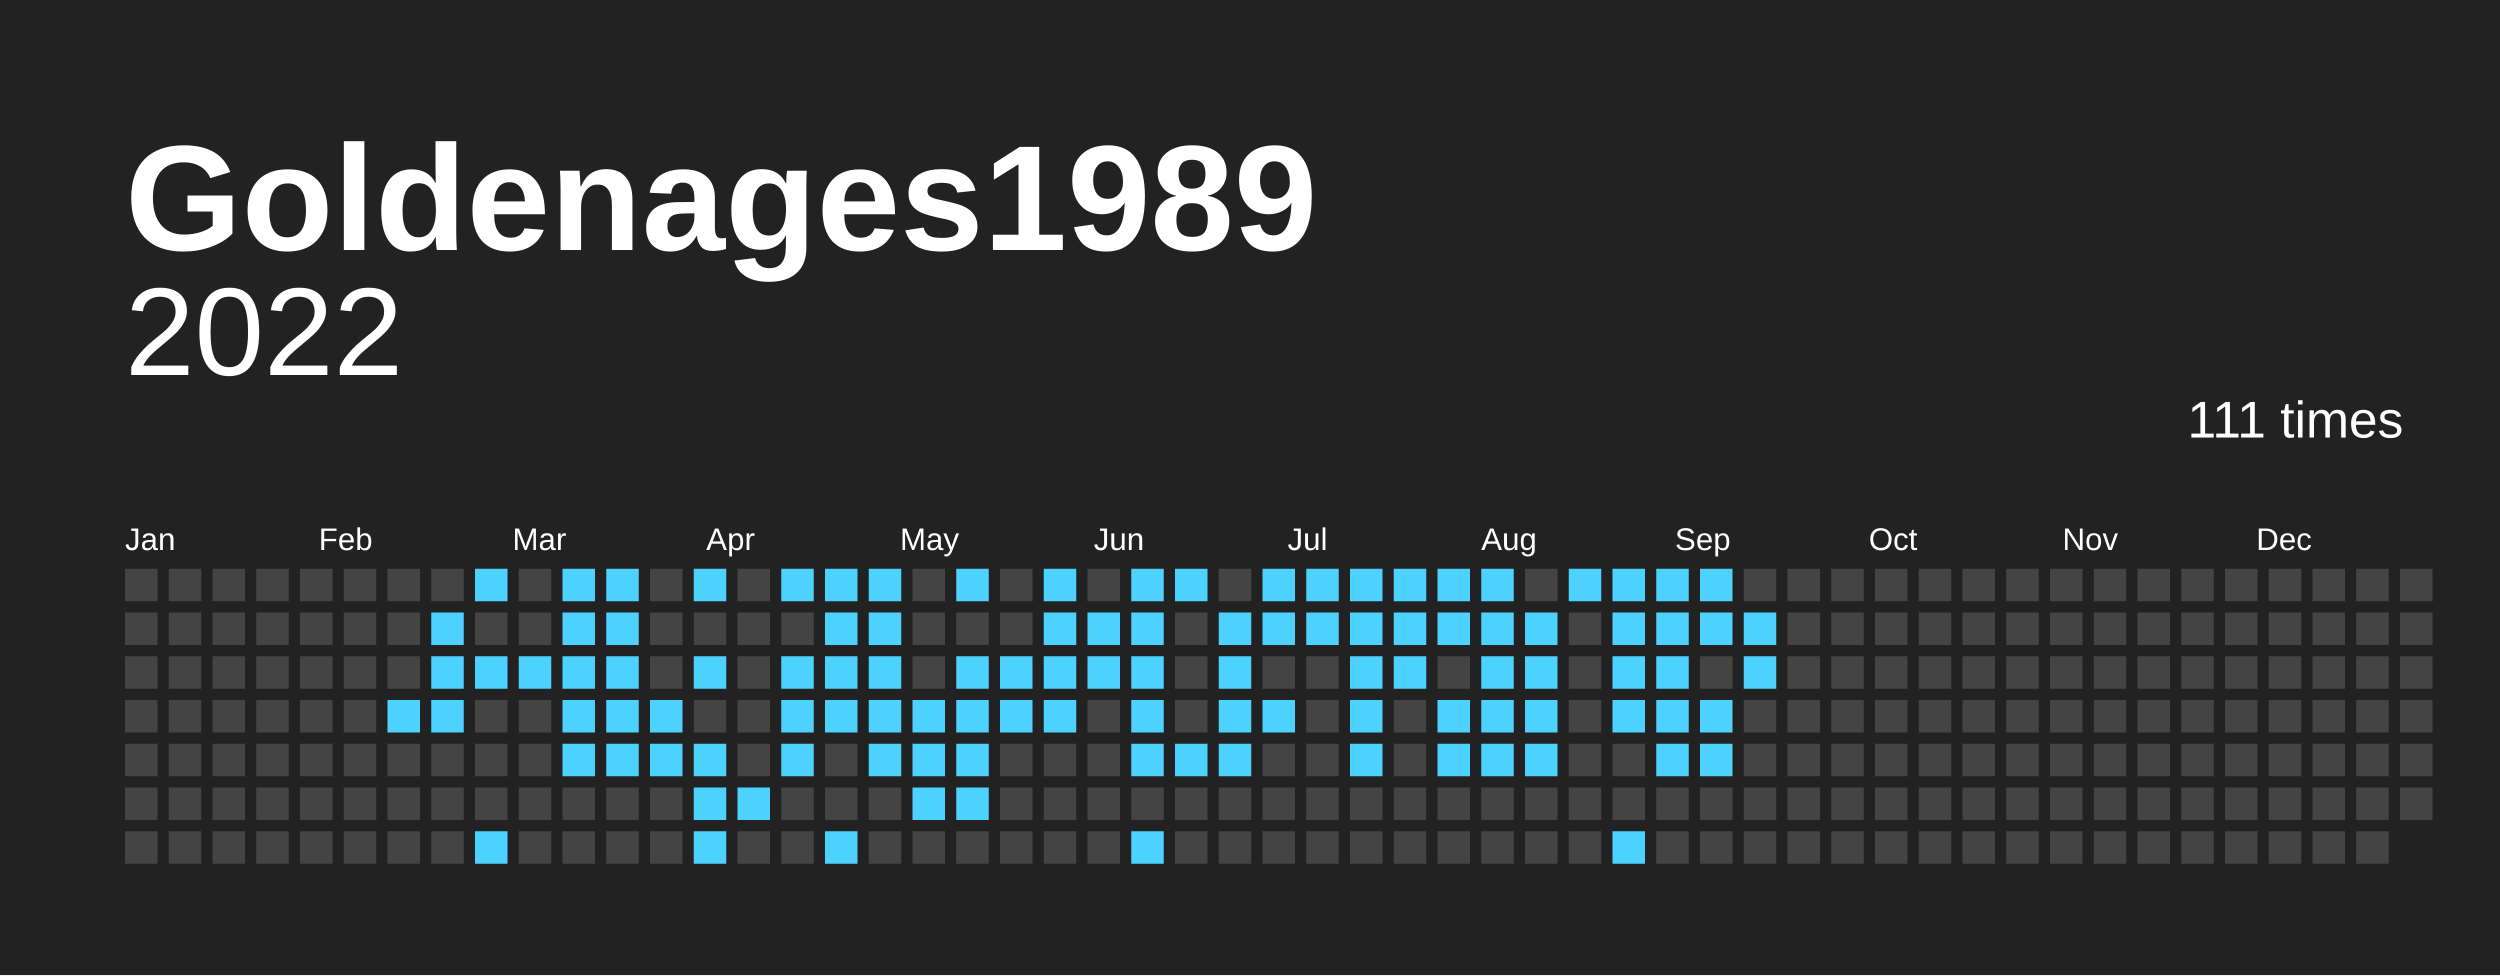
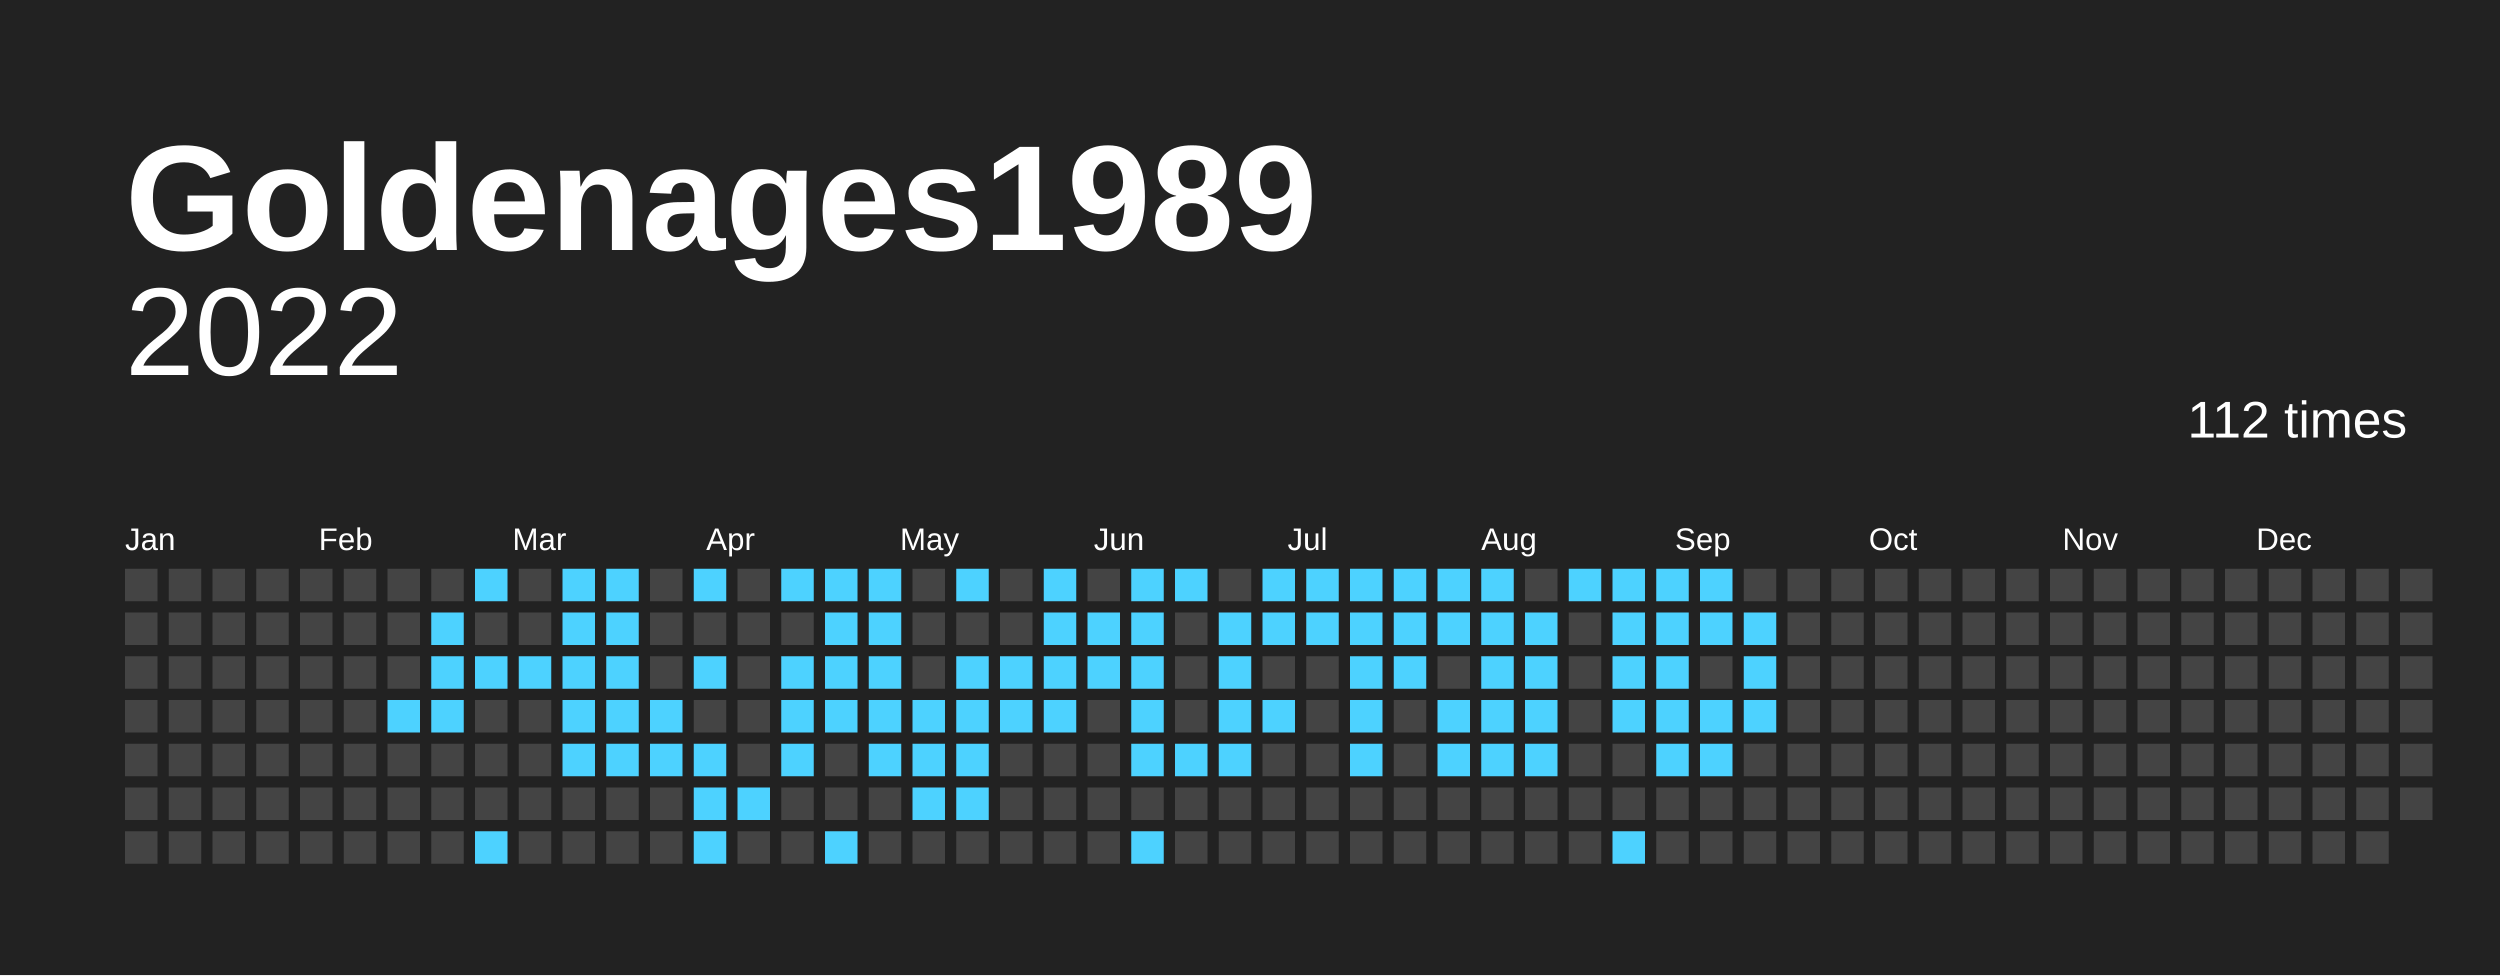
<svg xmlns="http://www.w3.org/2000/svg" baseProfile="full" height="78mm" version="1.1" viewBox="0,0,200,78" width="200mm">
  <defs />
  <rect fill="#222222" height="78" width="200" x="0" y="0" />
  <text fill="#FFFFFF" style="font-size:12px; font-family:Arial; font-weight:bold;" x="10" y="20">Goldenages1989</text>
  <text alignment-baseline="hanging" fill="#FFFFFF" style="font-size:10.0px; font-family:Arial;" x="10" y="30">2022</text>
-   <text alignment-baseline="hanging" fill="#FFFFFF" style="font-size:4.125px; font-family:Arial;" x="175" y="35">111 times</text>
+   <text alignment-baseline="hanging" fill="#FFFFFF" style="font-size:4.125px; font-family:Arial;" x="175" y="35">112 times</text>
  <text fill="#FFFFFF" style="font-size:2.5px; font-family:Arial" x="10.0" y="44">Jan</text>
  <text fill="#FFFFFF" style="font-size:2.5px; font-family:Arial" x="25.5" y="44">Feb</text>
  <text fill="#FFFFFF" style="font-size:2.5px; font-family:Arial" x="41.0" y="44">Mar</text>
  <text fill="#FFFFFF" style="font-size:2.5px; font-family:Arial" x="56.5" y="44">Apr</text>
  <text fill="#FFFFFF" style="font-size:2.5px; font-family:Arial" x="72.0" y="44">May</text>
  <text fill="#FFFFFF" style="font-size:2.5px; font-family:Arial" x="87.5" y="44">Jun</text>
  <text fill="#FFFFFF" style="font-size:2.5px; font-family:Arial" x="103.0" y="44">Jul</text>
  <text fill="#FFFFFF" style="font-size:2.5px; font-family:Arial" x="118.5" y="44">Aug</text>
  <text fill="#FFFFFF" style="font-size:2.5px; font-family:Arial" x="134.0" y="44">Sep</text>
  <text fill="#FFFFFF" style="font-size:2.5px; font-family:Arial" x="149.5" y="44">Oct</text>
  <text fill="#FFFFFF" style="font-size:2.5px; font-family:Arial" x="165.0" y="44">Nov</text>
  <text fill="#FFFFFF" style="font-size:2.5px; font-family:Arial" x="180.5" y="44">Dec</text>
  <rect fill="#444444" height="2.6" width="2.6" x="10.0" y="45.5" />
  <rect fill="#444444" height="2.6" width="2.6" x="10.0" y="49.0" />
  <rect fill="#444444" height="2.6" width="2.6" x="10.0" y="52.5" />
  <rect fill="#444444" height="2.6" width="2.6" x="10.0" y="56.0" />
  <rect fill="#444444" height="2.6" width="2.6" x="10.0" y="59.5" />
  <rect fill="#444444" height="2.6" width="2.6" x="10.0" y="63.0" />
  <rect fill="#444444" height="2.6" width="2.6" x="10.0" y="66.5" />
  <rect fill="#444444" height="2.6" width="2.6" x="13.5" y="45.5" />
  <rect fill="#444444" height="2.6" width="2.6" x="13.5" y="49.0" />
  <rect fill="#444444" height="2.6" width="2.6" x="13.5" y="52.5" />
  <rect fill="#444444" height="2.6" width="2.6" x="13.5" y="56.0" />
  <rect fill="#444444" height="2.6" width="2.6" x="13.5" y="59.5" />
  <rect fill="#444444" height="2.6" width="2.6" x="13.5" y="63.0" />
  <rect fill="#444444" height="2.6" width="2.6" x="13.5" y="66.5" />
  <rect fill="#444444" height="2.6" width="2.6" x="17.0" y="45.5" />
  <rect fill="#444444" height="2.6" width="2.6" x="17.0" y="49.0" />
  <rect fill="#444444" height="2.6" width="2.6" x="17.0" y="52.5" />
  <rect fill="#444444" height="2.6" width="2.6" x="17.0" y="56.0" />
  <rect fill="#444444" height="2.6" width="2.6" x="17.0" y="59.5" />
  <rect fill="#444444" height="2.6" width="2.6" x="17.0" y="63.0" />
  <rect fill="#444444" height="2.6" width="2.6" x="17.0" y="66.5" />
  <rect fill="#444444" height="2.6" width="2.6" x="20.5" y="45.5" />
  <rect fill="#444444" height="2.6" width="2.6" x="20.5" y="49.0" />
  <rect fill="#444444" height="2.6" width="2.6" x="20.5" y="52.5" />
  <rect fill="#444444" height="2.6" width="2.6" x="20.5" y="56.0" />
  <rect fill="#444444" height="2.6" width="2.6" x="20.5" y="59.5" />
  <rect fill="#444444" height="2.6" width="2.6" x="20.5" y="63.0" />
  <rect fill="#444444" height="2.6" width="2.6" x="20.5" y="66.5" />
  <rect fill="#444444" height="2.6" width="2.6" x="24.0" y="45.5" />
  <rect fill="#444444" height="2.6" width="2.6" x="24.0" y="49.0" />
  <rect fill="#444444" height="2.6" width="2.6" x="24.0" y="52.5" />
  <rect fill="#444444" height="2.6" width="2.6" x="24.0" y="56.0" />
  <rect fill="#444444" height="2.6" width="2.6" x="24.0" y="59.5" />
  <rect fill="#444444" height="2.6" width="2.6" x="24.0" y="63.0" />
  <rect fill="#444444" height="2.6" width="2.6" x="24.0" y="66.5" />
  <rect fill="#444444" height="2.6" width="2.6" x="27.5" y="45.5" />
  <rect fill="#444444" height="2.6" width="2.6" x="27.5" y="49.0" />
  <rect fill="#444444" height="2.6" width="2.6" x="27.5" y="52.5" />
  <rect fill="#444444" height="2.6" width="2.6" x="27.5" y="56.0" />
  <rect fill="#444444" height="2.6" width="2.6" x="27.5" y="59.5" />
  <rect fill="#444444" height="2.6" width="2.6" x="27.5" y="63.0" />
  <rect fill="#444444" height="2.6" width="2.6" x="27.5" y="66.5" />
  <rect fill="#444444" height="2.6" width="2.6" x="31.0" y="45.5" />
  <rect fill="#444444" height="2.6" width="2.6" x="31.0" y="49.0" />
  <rect fill="#444444" height="2.6" width="2.6" x="31.0" y="52.5" />
  <rect fill="#4DD2FF" height="2.6" width="2.6" x="31.0" y="56.0" />
  <rect fill="#444444" height="2.6" width="2.6" x="31.0" y="59.5" />
  <rect fill="#444444" height="2.6" width="2.6" x="31.0" y="63.0" />
  <rect fill="#444444" height="2.6" width="2.6" x="31.0" y="66.5" />
  <rect fill="#444444" height="2.6" width="2.6" x="34.5" y="45.5" />
  <rect fill="#4DD2FF" height="2.6" width="2.6" x="34.5" y="49.0" />
  <rect fill="#4DD2FF" height="2.6" width="2.6" x="34.5" y="52.5" />
  <rect fill="#4DD2FF" height="2.6" width="2.6" x="34.5" y="56.0" />
  <rect fill="#444444" height="2.6" width="2.6" x="34.5" y="59.5" />
  <rect fill="#444444" height="2.6" width="2.6" x="34.5" y="63.0" />
  <rect fill="#444444" height="2.6" width="2.6" x="34.5" y="66.5" />
  <rect fill="#4DD2FF" height="2.6" width="2.6" x="38.0" y="45.5" />
  <rect fill="#444444" height="2.6" width="2.6" x="38.0" y="49.0" />
  <rect fill="#4DD2FF" height="2.6" width="2.6" x="38.0" y="52.5" />
  <rect fill="#444444" height="2.6" width="2.6" x="38.0" y="56.0" />
  <rect fill="#444444" height="2.6" width="2.6" x="38.0" y="59.5" />
  <rect fill="#444444" height="2.6" width="2.6" x="38.0" y="63.0" />
  <rect fill="#4DD2FF" height="2.6" width="2.6" x="38.0" y="66.5" />
  <rect fill="#444444" height="2.6" width="2.6" x="41.5" y="45.5" />
  <rect fill="#444444" height="2.6" width="2.6" x="41.5" y="49.0" />
  <rect fill="#4DD2FF" height="2.6" width="2.6" x="41.5" y="52.5" />
  <rect fill="#444444" height="2.6" width="2.6" x="41.5" y="56.0" />
  <rect fill="#444444" height="2.6" width="2.6" x="41.5" y="59.5" />
  <rect fill="#444444" height="2.6" width="2.6" x="41.5" y="63.0" />
  <rect fill="#444444" height="2.6" width="2.6" x="41.5" y="66.5" />
  <rect fill="#4DD2FF" height="2.6" width="2.6" x="45.0" y="45.5" />
  <rect fill="#4DD2FF" height="2.6" width="2.6" x="45.0" y="49.0" />
  <rect fill="#4DD2FF" height="2.6" width="2.6" x="45.0" y="52.5" />
  <rect fill="#4DD2FF" height="2.6" width="2.6" x="45.0" y="56.0" />
  <rect fill="#4DD2FF" height="2.6" width="2.6" x="45.0" y="59.5" />
  <rect fill="#444444" height="2.6" width="2.6" x="45.0" y="63.0" />
  <rect fill="#444444" height="2.6" width="2.6" x="45.0" y="66.5" />
  <rect fill="#4DD2FF" height="2.6" width="2.6" x="48.5" y="45.5" />
  <rect fill="#4DD2FF" height="2.6" width="2.6" x="48.5" y="49.0" />
  <rect fill="#4DD2FF" height="2.6" width="2.6" x="48.5" y="52.5" />
  <rect fill="#4DD2FF" height="2.6" width="2.6" x="48.5" y="56.0" />
  <rect fill="#4DD2FF" height="2.6" width="2.6" x="48.5" y="59.5" />
  <rect fill="#444444" height="2.6" width="2.6" x="48.5" y="63.0" />
  <rect fill="#444444" height="2.6" width="2.6" x="48.5" y="66.5" />
  <rect fill="#444444" height="2.6" width="2.6" x="52.0" y="45.5" />
  <rect fill="#444444" height="2.6" width="2.6" x="52.0" y="49.0" />
  <rect fill="#444444" height="2.6" width="2.6" x="52.0" y="52.5" />
  <rect fill="#4DD2FF" height="2.6" width="2.6" x="52.0" y="56.0" />
  <rect fill="#4DD2FF" height="2.6" width="2.6" x="52.0" y="59.5" />
  <rect fill="#444444" height="2.6" width="2.6" x="52.0" y="63.0" />
  <rect fill="#444444" height="2.6" width="2.6" x="52.0" y="66.5" />
  <rect fill="#4DD2FF" height="2.6" width="2.6" x="55.5" y="45.5" />
  <rect fill="#444444" height="2.6" width="2.6" x="55.5" y="49.0" />
  <rect fill="#4DD2FF" height="2.6" width="2.6" x="55.5" y="52.5" />
  <rect fill="#444444" height="2.6" width="2.6" x="55.5" y="56.0" />
  <rect fill="#4DD2FF" height="2.6" width="2.6" x="55.5" y="59.5" />
  <rect fill="#4DD2FF" height="2.6" width="2.6" x="55.5" y="63.0" />
  <rect fill="#4DD2FF" height="2.6" width="2.6" x="55.5" y="66.5" />
  <rect fill="#444444" height="2.6" width="2.6" x="59.0" y="45.5" />
  <rect fill="#444444" height="2.6" width="2.6" x="59.0" y="49.0" />
  <rect fill="#444444" height="2.6" width="2.6" x="59.0" y="52.5" />
  <rect fill="#444444" height="2.6" width="2.6" x="59.0" y="56.0" />
  <rect fill="#444444" height="2.6" width="2.6" x="59.0" y="59.5" />
  <rect fill="#4DD2FF" height="2.6" width="2.6" x="59.0" y="63.0" />
  <rect fill="#444444" height="2.6" width="2.6" x="59.0" y="66.5" />
  <rect fill="#4DD2FF" height="2.6" width="2.6" x="62.5" y="45.5" />
  <rect fill="#444444" height="2.6" width="2.6" x="62.5" y="49.0" />
  <rect fill="#4DD2FF" height="2.6" width="2.6" x="62.5" y="52.5" />
  <rect fill="#4DD2FF" height="2.6" width="2.6" x="62.5" y="56.0" />
  <rect fill="#4DD2FF" height="2.6" width="2.6" x="62.5" y="59.5" />
  <rect fill="#444444" height="2.6" width="2.6" x="62.5" y="63.0" />
  <rect fill="#444444" height="2.6" width="2.6" x="62.5" y="66.5" />
  <rect fill="#4DD2FF" height="2.6" width="2.6" x="66.0" y="45.5" />
  <rect fill="#4DD2FF" height="2.6" width="2.6" x="66.0" y="49.0" />
  <rect fill="#4DD2FF" height="2.6" width="2.6" x="66.0" y="52.5" />
  <rect fill="#4DD2FF" height="2.6" width="2.6" x="66.0" y="56.0" />
  <rect fill="#444444" height="2.6" width="2.6" x="66.0" y="59.5" />
  <rect fill="#444444" height="2.6" width="2.6" x="66.0" y="63.0" />
  <rect fill="#4DD2FF" height="2.6" width="2.6" x="66.0" y="66.5" />
  <rect fill="#4DD2FF" height="2.6" width="2.6" x="69.5" y="45.5" />
  <rect fill="#4DD2FF" height="2.6" width="2.6" x="69.5" y="49.0" />
  <rect fill="#4DD2FF" height="2.6" width="2.6" x="69.5" y="52.5" />
  <rect fill="#4DD2FF" height="2.6" width="2.6" x="69.5" y="56.0" />
  <rect fill="#4DD2FF" height="2.6" width="2.6" x="69.5" y="59.5" />
  <rect fill="#444444" height="2.6" width="2.6" x="69.5" y="63.0" />
  <rect fill="#444444" height="2.6" width="2.6" x="69.5" y="66.5" />
  <rect fill="#444444" height="2.6" width="2.6" x="73.0" y="45.5" />
  <rect fill="#444444" height="2.6" width="2.6" x="73.0" y="49.0" />
  <rect fill="#444444" height="2.6" width="2.6" x="73.0" y="52.5" />
  <rect fill="#4DD2FF" height="2.6" width="2.6" x="73.0" y="56.0" />
  <rect fill="#4DD2FF" height="2.6" width="2.6" x="73.0" y="59.5" />
  <rect fill="#4DD2FF" height="2.6" width="2.6" x="73.0" y="63.0" />
  <rect fill="#444444" height="2.6" width="2.6" x="73.0" y="66.5" />
  <rect fill="#4DD2FF" height="2.6" width="2.6" x="76.5" y="45.5" />
  <rect fill="#444444" height="2.6" width="2.6" x="76.5" y="49.0" />
  <rect fill="#4DD2FF" height="2.6" width="2.6" x="76.5" y="52.5" />
  <rect fill="#4DD2FF" height="2.6" width="2.6" x="76.5" y="56.0" />
  <rect fill="#4DD2FF" height="2.6" width="2.6" x="76.5" y="59.5" />
  <rect fill="#4DD2FF" height="2.6" width="2.6" x="76.5" y="63.0" />
  <rect fill="#444444" height="2.6" width="2.6" x="76.5" y="66.5" />
  <rect fill="#444444" height="2.6" width="2.6" x="80.0" y="45.5" />
  <rect fill="#444444" height="2.6" width="2.6" x="80.0" y="49.0" />
  <rect fill="#4DD2FF" height="2.6" width="2.6" x="80.0" y="52.5" />
  <rect fill="#4DD2FF" height="2.6" width="2.6" x="80.0" y="56.0" />
  <rect fill="#444444" height="2.6" width="2.6" x="80.0" y="59.5" />
  <rect fill="#444444" height="2.6" width="2.6" x="80.0" y="63.0" />
  <rect fill="#444444" height="2.6" width="2.6" x="80.0" y="66.5" />
  <rect fill="#4DD2FF" height="2.6" width="2.6" x="83.5" y="45.5" />
  <rect fill="#4DD2FF" height="2.6" width="2.6" x="83.5" y="49.0" />
  <rect fill="#4DD2FF" height="2.6" width="2.6" x="83.5" y="52.5" />
  <rect fill="#4DD2FF" height="2.6" width="2.6" x="83.5" y="56.0" />
  <rect fill="#444444" height="2.6" width="2.6" x="83.5" y="59.5" />
  <rect fill="#444444" height="2.6" width="2.6" x="83.5" y="63.0" />
  <rect fill="#444444" height="2.6" width="2.6" x="83.5" y="66.5" />
  <rect fill="#444444" height="2.6" width="2.6" x="87.0" y="45.5" />
  <rect fill="#4DD2FF" height="2.6" width="2.6" x="87.0" y="49.0" />
  <rect fill="#4DD2FF" height="2.6" width="2.6" x="87.0" y="52.5" />
  <rect fill="#444444" height="2.6" width="2.6" x="87.0" y="56.0" />
  <rect fill="#444444" height="2.6" width="2.6" x="87.0" y="59.5" />
  <rect fill="#444444" height="2.6" width="2.6" x="87.0" y="63.0" />
  <rect fill="#444444" height="2.6" width="2.6" x="87.0" y="66.5" />
  <rect fill="#4DD2FF" height="2.6" width="2.6" x="90.5" y="45.5" />
  <rect fill="#4DD2FF" height="2.6" width="2.6" x="90.5" y="49.0" />
  <rect fill="#4DD2FF" height="2.6" width="2.6" x="90.5" y="52.5" />
  <rect fill="#4DD2FF" height="2.6" width="2.6" x="90.5" y="56.0" />
  <rect fill="#4DD2FF" height="2.6" width="2.6" x="90.5" y="59.5" />
  <rect fill="#444444" height="2.6" width="2.6" x="90.5" y="63.0" />
  <rect fill="#4DD2FF" height="2.6" width="2.6" x="90.5" y="66.5" />
  <rect fill="#4DD2FF" height="2.6" width="2.6" x="94.0" y="45.5" />
  <rect fill="#444444" height="2.6" width="2.6" x="94.0" y="49.0" />
  <rect fill="#444444" height="2.6" width="2.6" x="94.0" y="52.5" />
  <rect fill="#444444" height="2.6" width="2.6" x="94.0" y="56.0" />
  <rect fill="#4DD2FF" height="2.6" width="2.6" x="94.0" y="59.5" />
  <rect fill="#444444" height="2.6" width="2.6" x="94.0" y="63.0" />
  <rect fill="#444444" height="2.6" width="2.6" x="94.0" y="66.5" />
  <rect fill="#444444" height="2.6" width="2.6" x="97.5" y="45.5" />
  <rect fill="#4DD2FF" height="2.6" width="2.6" x="97.5" y="49.0" />
  <rect fill="#4DD2FF" height="2.6" width="2.6" x="97.5" y="52.5" />
  <rect fill="#4DD2FF" height="2.6" width="2.6" x="97.5" y="56.0" />
  <rect fill="#4DD2FF" height="2.6" width="2.6" x="97.5" y="59.5" />
  <rect fill="#444444" height="2.6" width="2.6" x="97.5" y="63.0" />
  <rect fill="#444444" height="2.6" width="2.6" x="97.5" y="66.5" />
  <rect fill="#4DD2FF" height="2.6" width="2.6" x="101.0" y="45.5" />
  <rect fill="#4DD2FF" height="2.6" width="2.6" x="101.0" y="49.0" />
  <rect fill="#444444" height="2.6" width="2.6" x="101.0" y="52.5" />
  <rect fill="#4DD2FF" height="2.6" width="2.6" x="101.0" y="56.0" />
  <rect fill="#444444" height="2.6" width="2.6" x="101.0" y="59.5" />
  <rect fill="#444444" height="2.6" width="2.6" x="101.0" y="63.0" />
  <rect fill="#444444" height="2.6" width="2.6" x="101.0" y="66.5" />
  <rect fill="#4DD2FF" height="2.6" width="2.6" x="104.5" y="45.5" />
  <rect fill="#4DD2FF" height="2.6" width="2.6" x="104.5" y="49.0" />
  <rect fill="#444444" height="2.6" width="2.6" x="104.5" y="52.5" />
  <rect fill="#444444" height="2.6" width="2.6" x="104.5" y="56.0" />
  <rect fill="#444444" height="2.6" width="2.6" x="104.5" y="59.5" />
  <rect fill="#444444" height="2.6" width="2.6" x="104.5" y="63.0" />
  <rect fill="#444444" height="2.6" width="2.6" x="104.5" y="66.5" />
  <rect fill="#4DD2FF" height="2.6" width="2.6" x="108.0" y="45.5" />
  <rect fill="#4DD2FF" height="2.6" width="2.6" x="108.0" y="49.0" />
  <rect fill="#4DD2FF" height="2.6" width="2.6" x="108.0" y="52.5" />
  <rect fill="#4DD2FF" height="2.6" width="2.6" x="108.0" y="56.0" />
  <rect fill="#4DD2FF" height="2.6" width="2.6" x="108.0" y="59.5" />
  <rect fill="#444444" height="2.6" width="2.6" x="108.0" y="63.0" />
  <rect fill="#444444" height="2.6" width="2.6" x="108.0" y="66.5" />
  <rect fill="#4DD2FF" height="2.6" width="2.6" x="111.5" y="45.5" />
  <rect fill="#4DD2FF" height="2.6" width="2.6" x="111.5" y="49.0" />
  <rect fill="#4DD2FF" height="2.6" width="2.6" x="111.5" y="52.5" />
  <rect fill="#444444" height="2.6" width="2.6" x="111.5" y="56.0" />
  <rect fill="#444444" height="2.6" width="2.6" x="111.5" y="59.5" />
  <rect fill="#444444" height="2.6" width="2.6" x="111.5" y="63.0" />
  <rect fill="#444444" height="2.6" width="2.6" x="111.5" y="66.5" />
  <rect fill="#4DD2FF" height="2.6" width="2.6" x="115.0" y="45.5" />
  <rect fill="#4DD2FF" height="2.6" width="2.6" x="115.0" y="49.0" />
  <rect fill="#444444" height="2.6" width="2.6" x="115.0" y="52.5" />
  <rect fill="#4DD2FF" height="2.6" width="2.6" x="115.0" y="56.0" />
  <rect fill="#4DD2FF" height="2.6" width="2.6" x="115.0" y="59.5" />
  <rect fill="#444444" height="2.6" width="2.6" x="115.0" y="63.0" />
  <rect fill="#444444" height="2.6" width="2.6" x="115.0" y="66.5" />
  <rect fill="#4DD2FF" height="2.6" width="2.6" x="118.5" y="45.5" />
  <rect fill="#4DD2FF" height="2.6" width="2.6" x="118.5" y="49.0" />
  <rect fill="#4DD2FF" height="2.6" width="2.6" x="118.5" y="52.5" />
  <rect fill="#4DD2FF" height="2.6" width="2.6" x="118.5" y="56.0" />
  <rect fill="#4DD2FF" height="2.6" width="2.6" x="118.5" y="59.5" />
  <rect fill="#444444" height="2.6" width="2.6" x="118.5" y="63.0" />
  <rect fill="#444444" height="2.6" width="2.6" x="118.5" y="66.5" />
  <rect fill="#444444" height="2.6" width="2.6" x="122.0" y="45.5" />
  <rect fill="#4DD2FF" height="2.6" width="2.6" x="122.0" y="49.0" />
  <rect fill="#4DD2FF" height="2.6" width="2.6" x="122.0" y="52.5" />
  <rect fill="#4DD2FF" height="2.6" width="2.6" x="122.0" y="56.0" />
  <rect fill="#4DD2FF" height="2.6" width="2.6" x="122.0" y="59.5" />
  <rect fill="#444444" height="2.6" width="2.6" x="122.0" y="63.0" />
  <rect fill="#444444" height="2.6" width="2.6" x="122.0" y="66.5" />
  <rect fill="#4DD2FF" height="2.6" width="2.6" x="125.5" y="45.5" />
  <rect fill="#444444" height="2.6" width="2.6" x="125.5" y="49.0" />
  <rect fill="#444444" height="2.6" width="2.6" x="125.5" y="52.5" />
  <rect fill="#444444" height="2.6" width="2.6" x="125.5" y="56.0" />
  <rect fill="#444444" height="2.6" width="2.6" x="125.5" y="59.5" />
  <rect fill="#444444" height="2.6" width="2.6" x="125.5" y="63.0" />
  <rect fill="#444444" height="2.6" width="2.6" x="125.5" y="66.5" />
  <rect fill="#4DD2FF" height="2.6" width="2.6" x="129.0" y="45.5" />
  <rect fill="#4DD2FF" height="2.6" width="2.6" x="129.0" y="49.0" />
  <rect fill="#4DD2FF" height="2.6" width="2.6" x="129.0" y="52.5" />
  <rect fill="#4DD2FF" height="2.6" width="2.6" x="129.0" y="56.0" />
  <rect fill="#444444" height="2.6" width="2.6" x="129.0" y="59.5" />
  <rect fill="#444444" height="2.6" width="2.6" x="129.0" y="63.0" />
  <rect fill="#4DD2FF" height="2.6" width="2.6" x="129.0" y="66.5" />
  <rect fill="#4DD2FF" height="2.6" width="2.6" x="132.5" y="45.5" />
  <rect fill="#4DD2FF" height="2.6" width="2.6" x="132.5" y="49.0" />
  <rect fill="#4DD2FF" height="2.6" width="2.6" x="132.5" y="52.5" />
  <rect fill="#4DD2FF" height="2.6" width="2.6" x="132.5" y="56.0" />
  <rect fill="#4DD2FF" height="2.6" width="2.6" x="132.5" y="59.5" />
  <rect fill="#444444" height="2.6" width="2.6" x="132.5" y="63.0" />
  <rect fill="#444444" height="2.6" width="2.6" x="132.5" y="66.5" />
  <rect fill="#4DD2FF" height="2.6" width="2.6" x="136.0" y="45.5" />
  <rect fill="#4DD2FF" height="2.6" width="2.6" x="136.0" y="49.0" />
  <rect fill="#444444" height="2.6" width="2.6" x="136.0" y="52.5" />
  <rect fill="#4DD2FF" height="2.6" width="2.6" x="136.0" y="56.0" />
  <rect fill="#4DD2FF" height="2.6" width="2.6" x="136.0" y="59.5" />
  <rect fill="#444444" height="2.6" width="2.6" x="136.0" y="63.0" />
  <rect fill="#444444" height="2.6" width="2.6" x="136.0" y="66.5" />
  <rect fill="#444444" height="2.6" width="2.6" x="139.5" y="45.5" />
  <rect fill="#4DD2FF" height="2.6" width="2.6" x="139.5" y="49.0" />
  <rect fill="#4DD2FF" height="2.6" width="2.6" x="139.5" y="52.5" />
-   <rect fill="#444444" height="2.6" width="2.6" x="139.5" y="56.0" />
+   <rect fill="#4DD2FF" height="2.6" width="2.6" x="139.5" y="56.0" />
  <rect fill="#444444" height="2.6" width="2.6" x="139.5" y="59.5" />
  <rect fill="#444444" height="2.6" width="2.6" x="139.5" y="63.0" />
  <rect fill="#444444" height="2.6" width="2.6" x="139.5" y="66.5" />
  <rect fill="#444444" height="2.6" width="2.6" x="143.0" y="45.5" />
  <rect fill="#444444" height="2.6" width="2.6" x="143.0" y="49.0" />
  <rect fill="#444444" height="2.6" width="2.6" x="143.0" y="52.5" />
  <rect fill="#444444" height="2.6" width="2.6" x="143.0" y="56.0" />
  <rect fill="#444444" height="2.6" width="2.6" x="143.0" y="59.5" />
  <rect fill="#444444" height="2.6" width="2.6" x="143.0" y="63.0" />
  <rect fill="#444444" height="2.6" width="2.6" x="143.0" y="66.5" />
  <rect fill="#444444" height="2.6" width="2.6" x="146.5" y="45.5" />
  <rect fill="#444444" height="2.6" width="2.6" x="146.5" y="49.0" />
  <rect fill="#444444" height="2.6" width="2.6" x="146.5" y="52.5" />
  <rect fill="#444444" height="2.6" width="2.6" x="146.5" y="56.0" />
  <rect fill="#444444" height="2.6" width="2.6" x="146.5" y="59.5" />
  <rect fill="#444444" height="2.6" width="2.6" x="146.5" y="63.0" />
  <rect fill="#444444" height="2.6" width="2.6" x="146.5" y="66.5" />
  <rect fill="#444444" height="2.6" width="2.6" x="150.0" y="45.5" />
  <rect fill="#444444" height="2.6" width="2.6" x="150.0" y="49.0" />
  <rect fill="#444444" height="2.6" width="2.6" x="150.0" y="52.5" />
  <rect fill="#444444" height="2.6" width="2.6" x="150.0" y="56.0" />
  <rect fill="#444444" height="2.6" width="2.6" x="150.0" y="59.5" />
  <rect fill="#444444" height="2.6" width="2.6" x="150.0" y="63.0" />
  <rect fill="#444444" height="2.6" width="2.6" x="150.0" y="66.5" />
  <rect fill="#444444" height="2.6" width="2.6" x="153.5" y="45.5" />
  <rect fill="#444444" height="2.6" width="2.6" x="153.5" y="49.0" />
  <rect fill="#444444" height="2.6" width="2.6" x="153.5" y="52.5" />
  <rect fill="#444444" height="2.6" width="2.6" x="153.5" y="56.0" />
  <rect fill="#444444" height="2.6" width="2.6" x="153.5" y="59.5" />
  <rect fill="#444444" height="2.6" width="2.6" x="153.5" y="63.0" />
  <rect fill="#444444" height="2.6" width="2.6" x="153.5" y="66.5" />
  <rect fill="#444444" height="2.6" width="2.6" x="157.0" y="45.5" />
  <rect fill="#444444" height="2.6" width="2.6" x="157.0" y="49.0" />
  <rect fill="#444444" height="2.6" width="2.6" x="157.0" y="52.5" />
  <rect fill="#444444" height="2.6" width="2.6" x="157.0" y="56.0" />
  <rect fill="#444444" height="2.6" width="2.6" x="157.0" y="59.5" />
  <rect fill="#444444" height="2.6" width="2.6" x="157.0" y="63.0" />
  <rect fill="#444444" height="2.6" width="2.6" x="157.0" y="66.5" />
  <rect fill="#444444" height="2.6" width="2.6" x="160.5" y="45.5" />
  <rect fill="#444444" height="2.6" width="2.6" x="160.5" y="49.0" />
  <rect fill="#444444" height="2.6" width="2.6" x="160.5" y="52.5" />
  <rect fill="#444444" height="2.6" width="2.6" x="160.5" y="56.0" />
  <rect fill="#444444" height="2.6" width="2.6" x="160.5" y="59.5" />
  <rect fill="#444444" height="2.6" width="2.6" x="160.5" y="63.0" />
  <rect fill="#444444" height="2.6" width="2.6" x="160.5" y="66.5" />
  <rect fill="#444444" height="2.6" width="2.6" x="164.0" y="45.5" />
  <rect fill="#444444" height="2.6" width="2.6" x="164.0" y="49.0" />
  <rect fill="#444444" height="2.6" width="2.6" x="164.0" y="52.5" />
  <rect fill="#444444" height="2.6" width="2.6" x="164.0" y="56.0" />
  <rect fill="#444444" height="2.6" width="2.6" x="164.0" y="59.5" />
  <rect fill="#444444" height="2.6" width="2.6" x="164.0" y="63.0" />
  <rect fill="#444444" height="2.6" width="2.6" x="164.0" y="66.5" />
  <rect fill="#444444" height="2.6" width="2.6" x="167.5" y="45.5" />
  <rect fill="#444444" height="2.6" width="2.6" x="167.5" y="49.0" />
  <rect fill="#444444" height="2.6" width="2.6" x="167.5" y="52.5" />
  <rect fill="#444444" height="2.6" width="2.6" x="167.5" y="56.0" />
  <rect fill="#444444" height="2.6" width="2.6" x="167.5" y="59.5" />
  <rect fill="#444444" height="2.6" width="2.6" x="167.5" y="63.0" />
  <rect fill="#444444" height="2.6" width="2.6" x="167.5" y="66.5" />
  <rect fill="#444444" height="2.6" width="2.6" x="171.0" y="45.5" />
  <rect fill="#444444" height="2.6" width="2.6" x="171.0" y="49.0" />
  <rect fill="#444444" height="2.6" width="2.6" x="171.0" y="52.5" />
  <rect fill="#444444" height="2.6" width="2.6" x="171.0" y="56.0" />
  <rect fill="#444444" height="2.6" width="2.6" x="171.0" y="59.5" />
  <rect fill="#444444" height="2.6" width="2.6" x="171.0" y="63.0" />
  <rect fill="#444444" height="2.6" width="2.6" x="171.0" y="66.5" />
  <rect fill="#444444" height="2.6" width="2.6" x="174.5" y="45.5" />
  <rect fill="#444444" height="2.6" width="2.6" x="174.5" y="49.0" />
  <rect fill="#444444" height="2.6" width="2.6" x="174.5" y="52.5" />
  <rect fill="#444444" height="2.6" width="2.6" x="174.5" y="56.0" />
  <rect fill="#444444" height="2.6" width="2.6" x="174.5" y="59.5" />
  <rect fill="#444444" height="2.6" width="2.6" x="174.5" y="63.0" />
  <rect fill="#444444" height="2.6" width="2.6" x="174.5" y="66.5" />
  <rect fill="#444444" height="2.6" width="2.6" x="178.0" y="45.5" />
  <rect fill="#444444" height="2.6" width="2.6" x="178.0" y="49.0" />
  <rect fill="#444444" height="2.6" width="2.6" x="178.0" y="52.5" />
  <rect fill="#444444" height="2.6" width="2.6" x="178.0" y="56.0" />
  <rect fill="#444444" height="2.6" width="2.6" x="178.0" y="59.5" />
  <rect fill="#444444" height="2.6" width="2.6" x="178.0" y="63.0" />
  <rect fill="#444444" height="2.6" width="2.6" x="178.0" y="66.5" />
  <rect fill="#444444" height="2.6" width="2.6" x="181.5" y="45.5" />
  <rect fill="#444444" height="2.6" width="2.6" x="181.5" y="49.0" />
  <rect fill="#444444" height="2.6" width="2.6" x="181.5" y="52.5" />
  <rect fill="#444444" height="2.6" width="2.6" x="181.5" y="56.0" />
  <rect fill="#444444" height="2.6" width="2.6" x="181.5" y="59.5" />
  <rect fill="#444444" height="2.6" width="2.6" x="181.5" y="63.0" />
  <rect fill="#444444" height="2.6" width="2.6" x="181.5" y="66.5" />
  <rect fill="#444444" height="2.6" width="2.6" x="185.0" y="45.5" />
  <rect fill="#444444" height="2.6" width="2.6" x="185.0" y="49.0" />
  <rect fill="#444444" height="2.6" width="2.6" x="185.0" y="52.5" />
  <rect fill="#444444" height="2.6" width="2.6" x="185.0" y="56.0" />
  <rect fill="#444444" height="2.6" width="2.6" x="185.0" y="59.5" />
  <rect fill="#444444" height="2.6" width="2.6" x="185.0" y="63.0" />
  <rect fill="#444444" height="2.6" width="2.6" x="185.0" y="66.5" />
  <rect fill="#444444" height="2.6" width="2.6" x="188.5" y="45.5" />
  <rect fill="#444444" height="2.6" width="2.6" x="188.5" y="49.0" />
  <rect fill="#444444" height="2.6" width="2.6" x="188.5" y="52.5" />
  <rect fill="#444444" height="2.6" width="2.6" x="188.5" y="56.0" />
  <rect fill="#444444" height="2.6" width="2.6" x="188.5" y="59.5" />
  <rect fill="#444444" height="2.6" width="2.6" x="188.5" y="63.0" />
  <rect fill="#444444" height="2.6" width="2.6" x="188.5" y="66.5" />
  <rect fill="#444444" height="2.6" width="2.6" x="192.0" y="45.5" />
  <rect fill="#444444" height="2.6" width="2.6" x="192.0" y="49.0" />
  <rect fill="#444444" height="2.6" width="2.6" x="192.0" y="52.5" />
  <rect fill="#444444" height="2.6" width="2.6" x="192.0" y="56.0" />
  <rect fill="#444444" height="2.6" width="2.6" x="192.0" y="59.5" />
  <rect fill="#444444" height="2.6" width="2.6" x="192.0" y="63.0" />
</svg>
